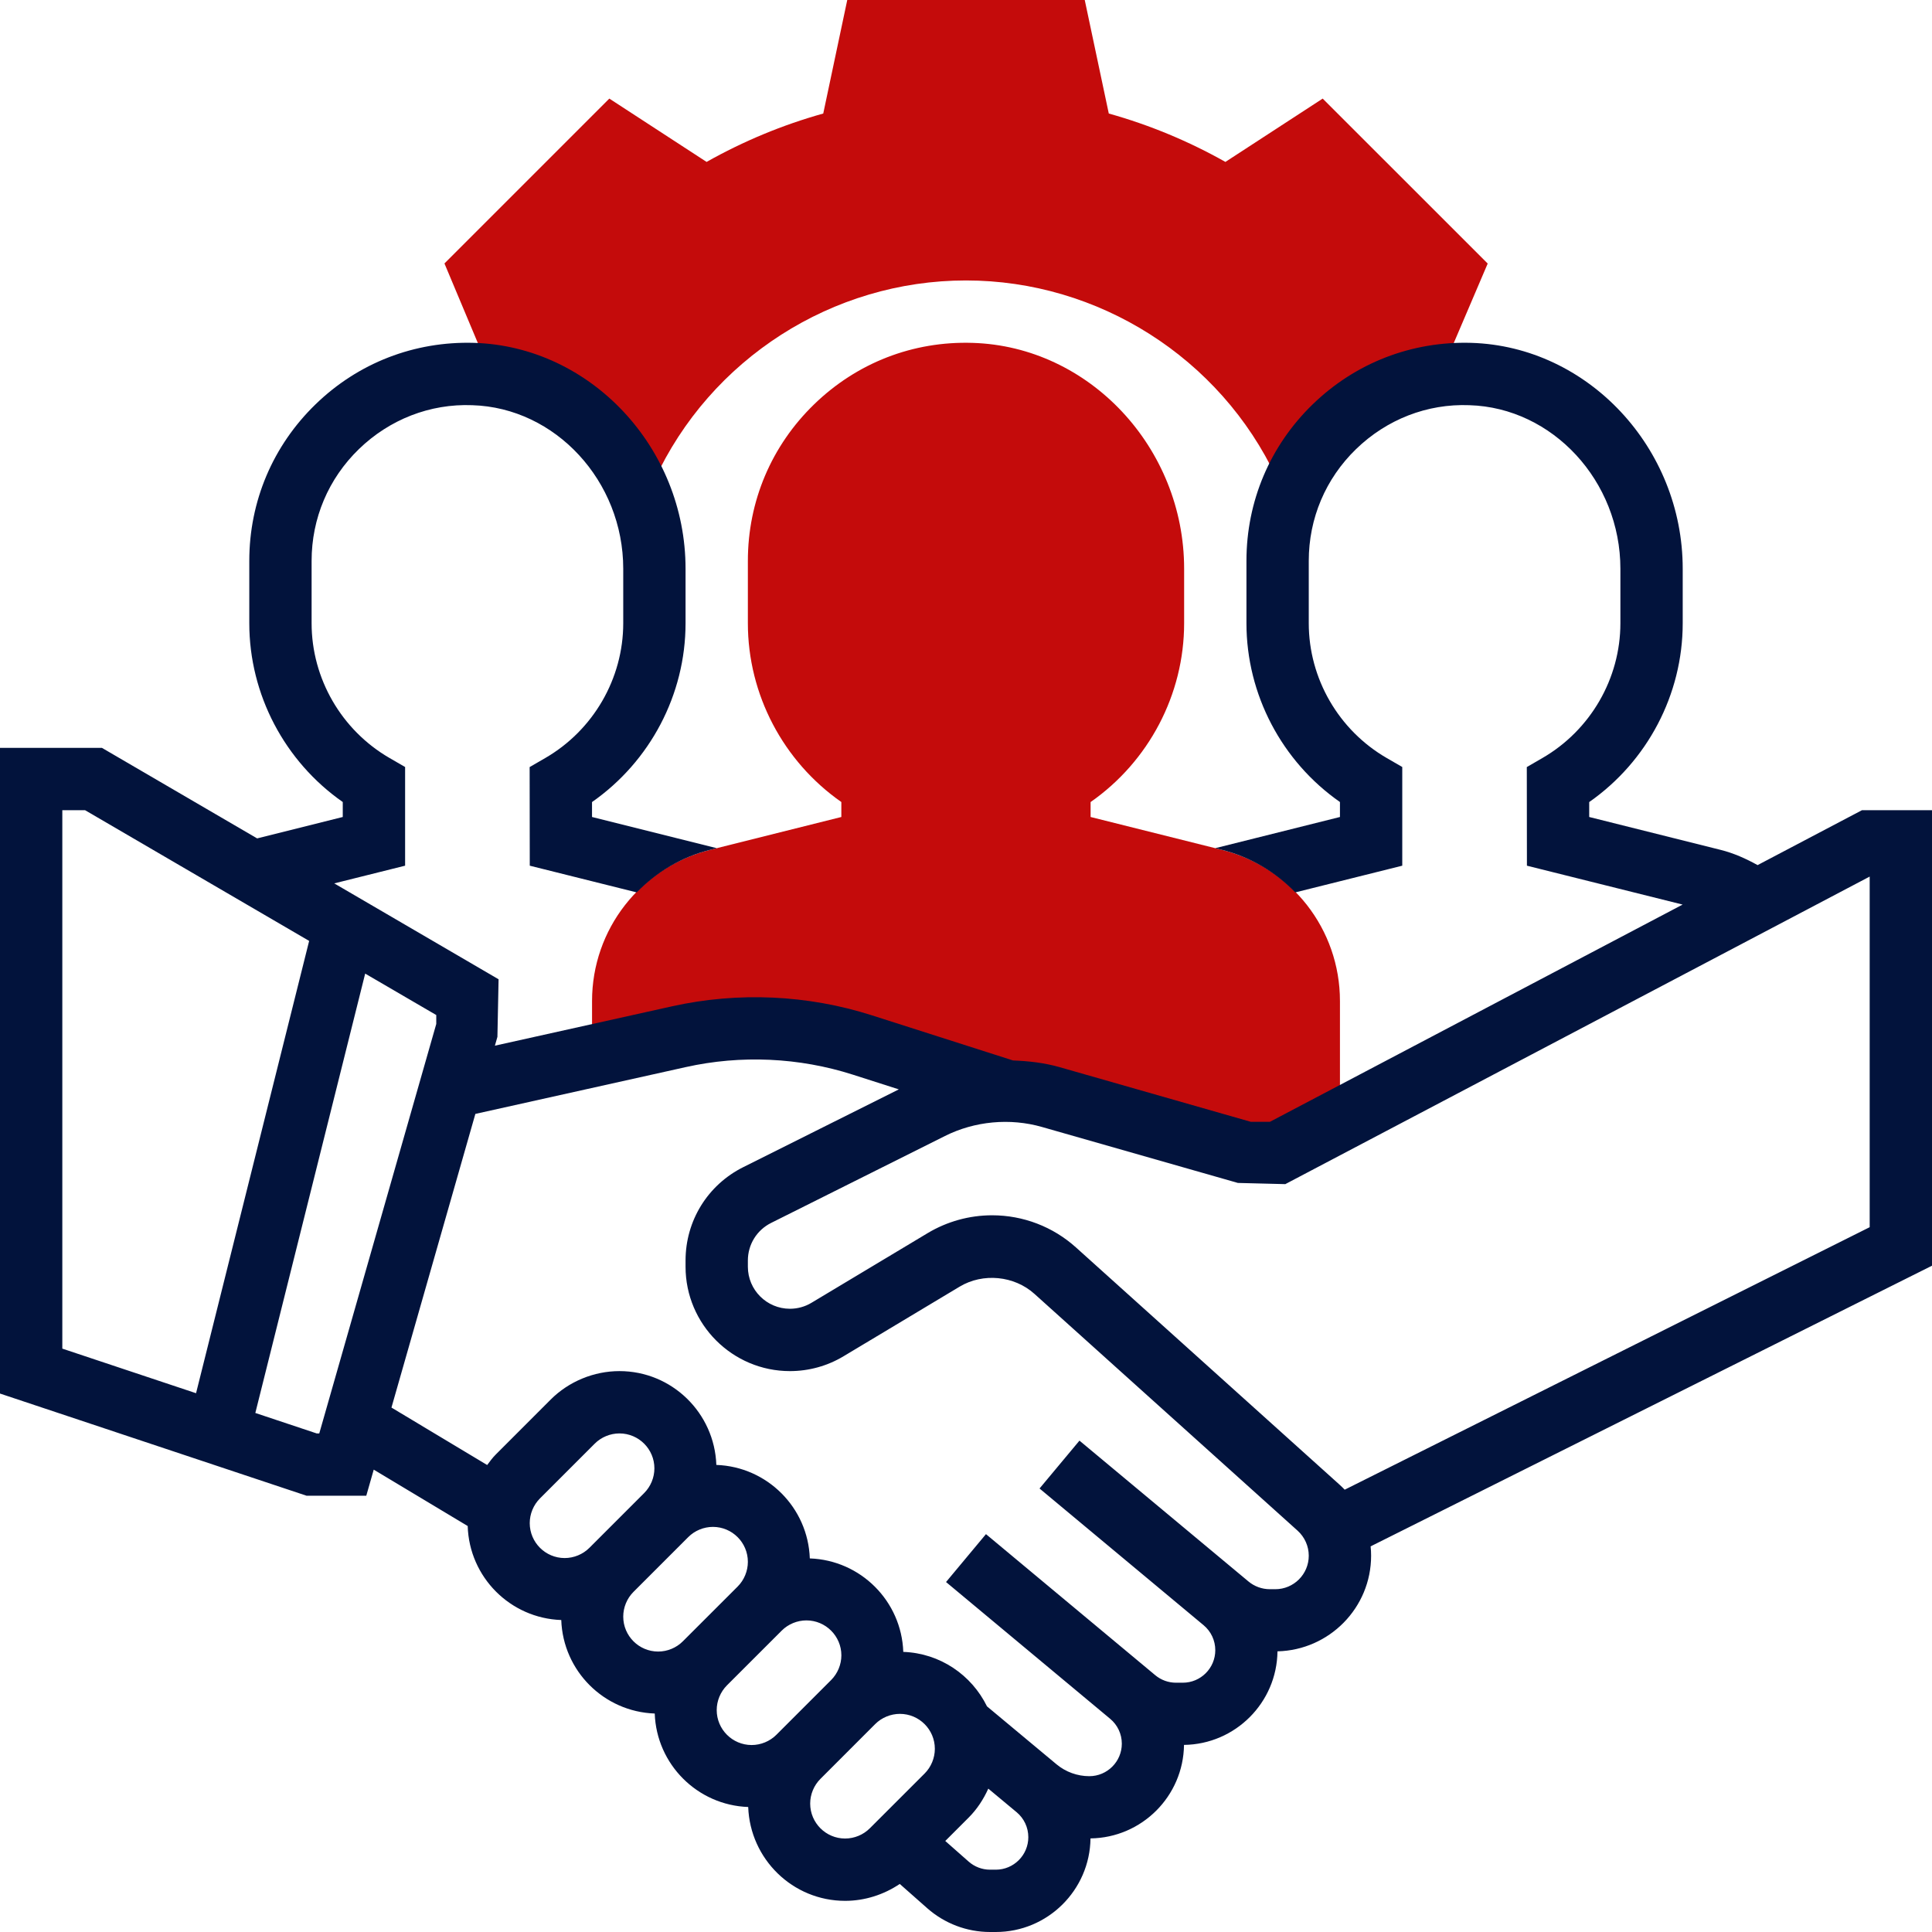
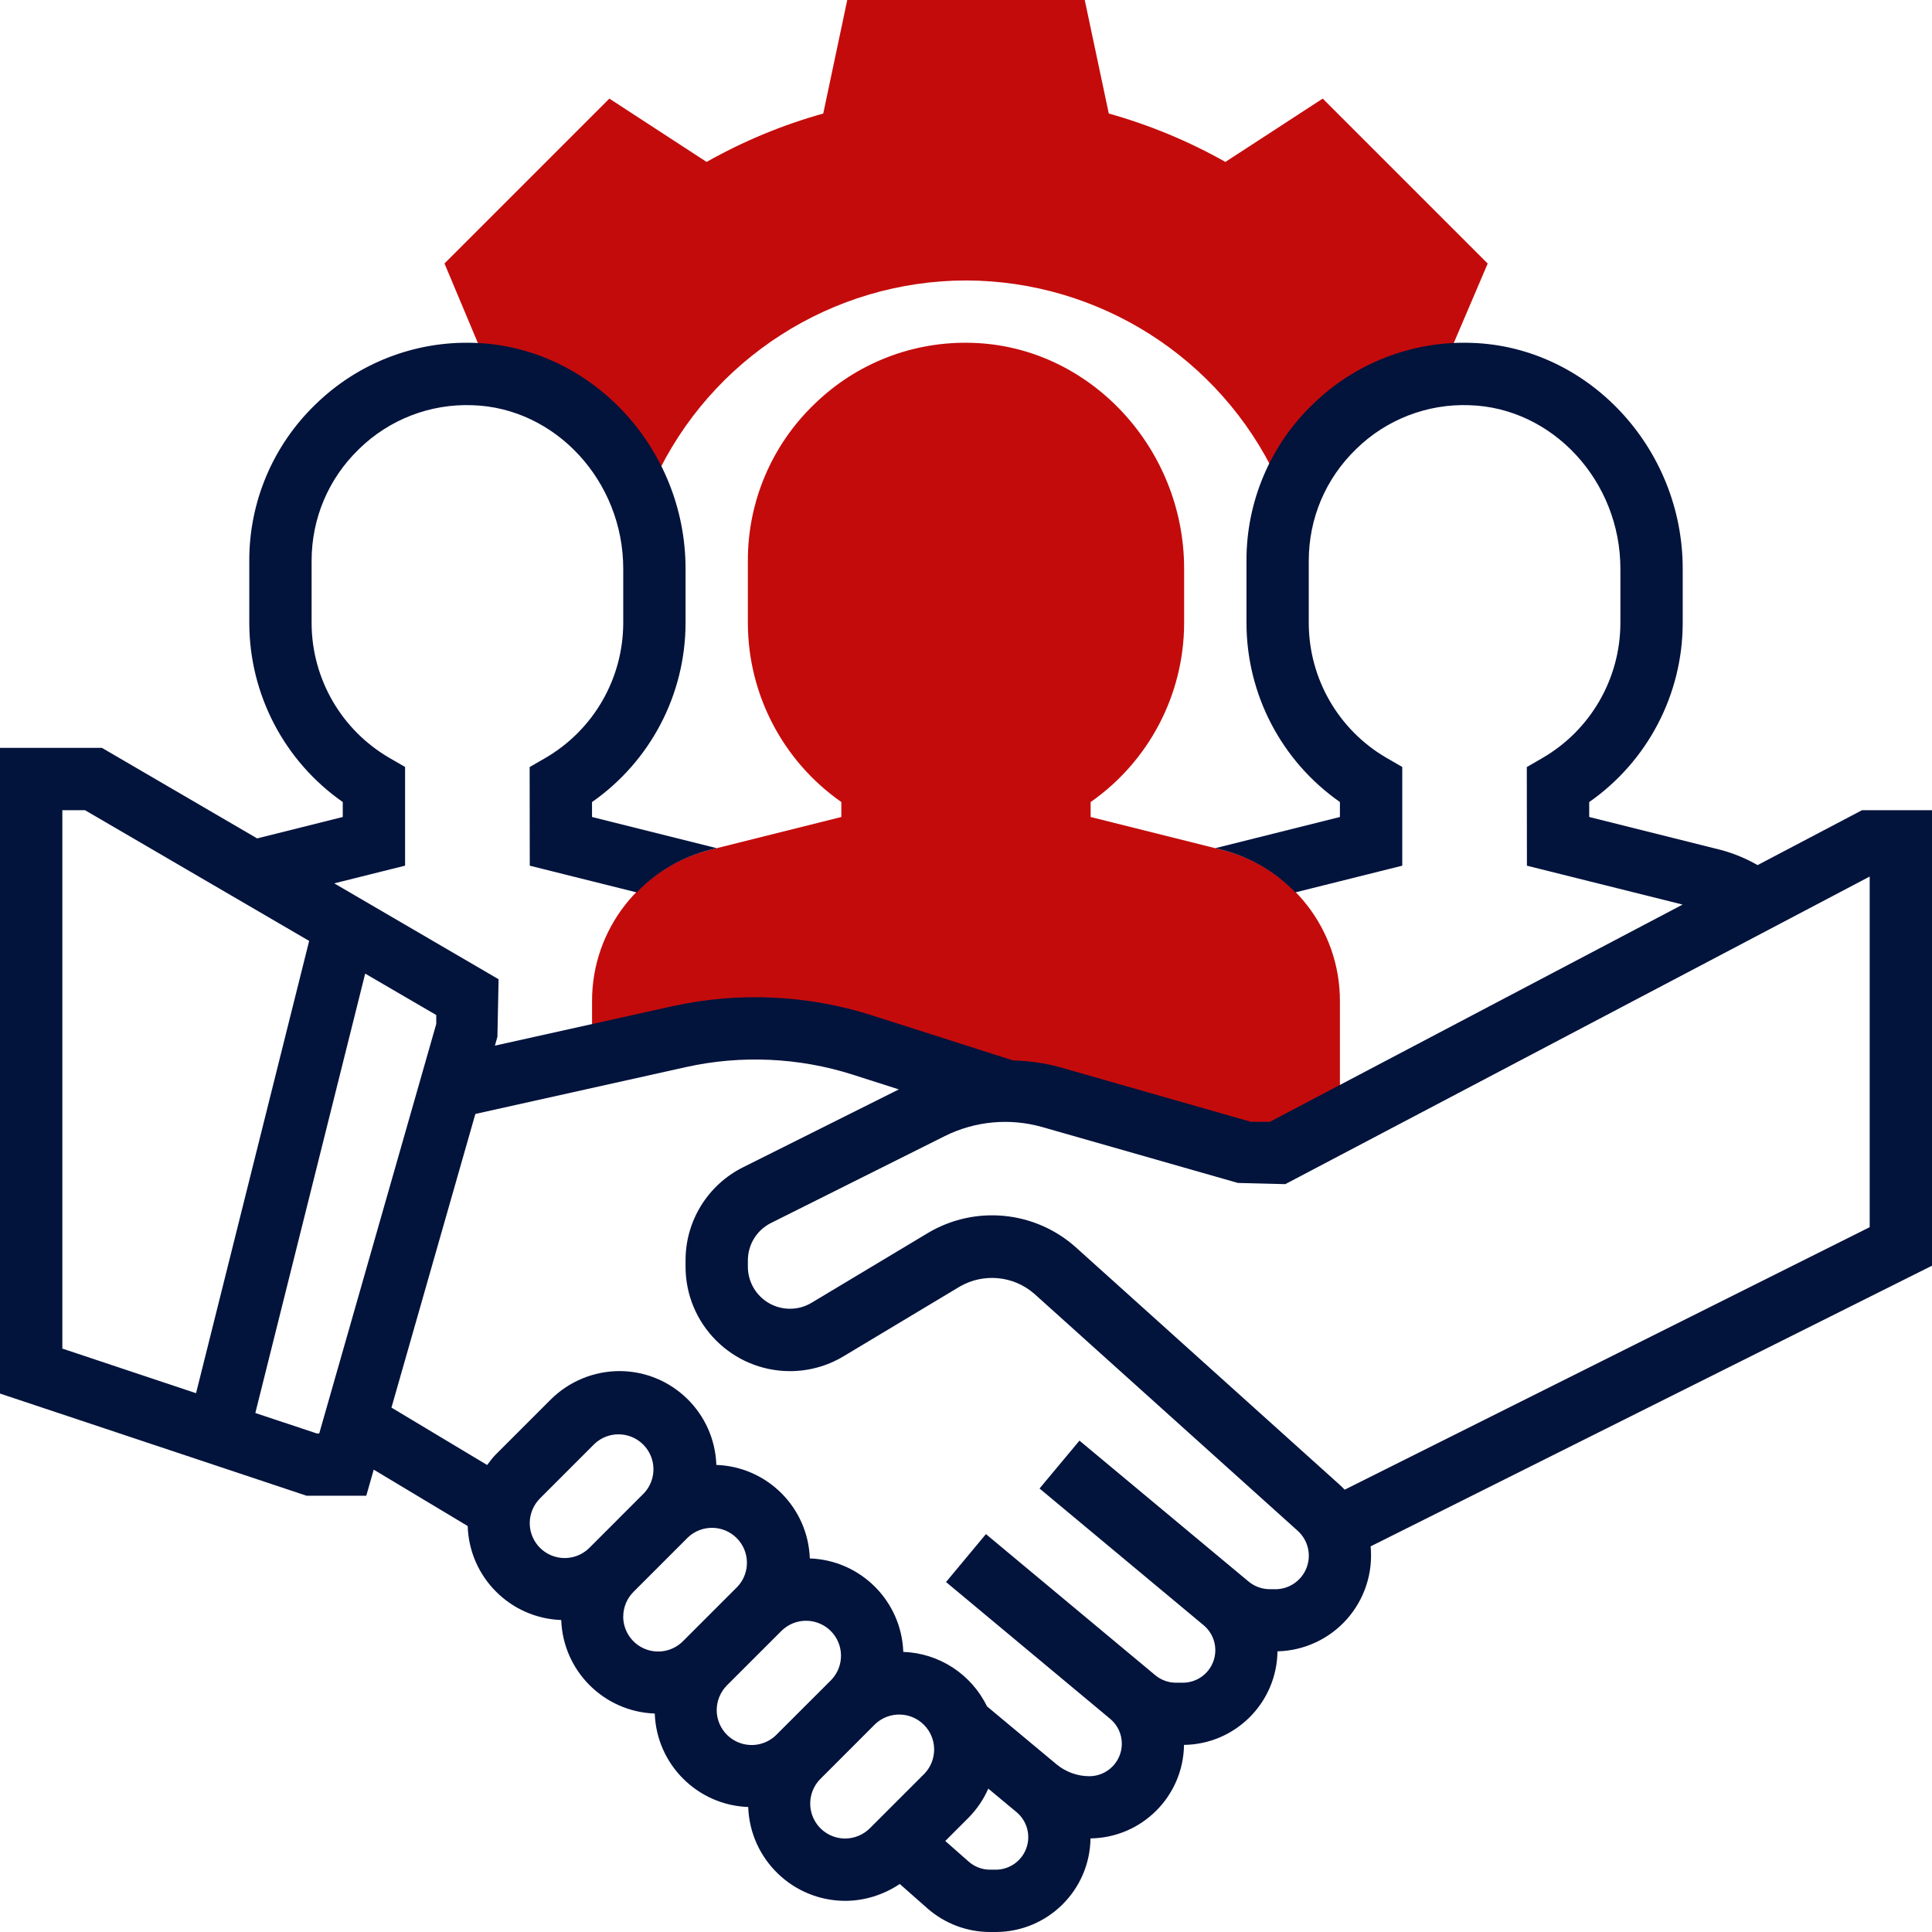
- <svg xmlns="http://www.w3.org/2000/svg" width="63" height="63" viewBox="0 0 63 63" fill="none">
-   <path d="M41.983 16.343C42.713 14.179 44.622 12.565 46.948 12.256L48.512 8.594L43.131 3.215L39.959 5.28C38.754 4.601 37.48 4.072 36.156 3.702L35.372 0H27.628L26.845 3.702C25.521 4.072 24.246 4.601 23.041 5.28L19.869 3.215L14.493 8.591L16.027 12.246C18.359 12.557 20.232 14.252 20.982 16.439L21.339 15.659C23.159 11.702 27.147 9.145 31.5 9.145C35.815 9.145 39.789 11.669 41.623 15.577L41.983 16.343Z" fill="#C40B0B" />
-   <path d="M39.844 27.712L35.563 26.641V26.154C37.457 24.832 38.613 22.649 38.613 20.323V18.546C38.613 14.599 35.52 11.296 31.718 11.181C29.77 11.118 27.939 11.834 26.547 13.185C25.154 14.537 24.387 16.349 24.387 18.29V20.323C24.387 22.649 25.542 24.831 27.435 26.153V26.641L23.156 27.712C20.89 28.278 19.306 30.305 19.306 32.641V34.436L22.141 33.806C22.959 33.624 23.794 33.532 24.63 33.532C25.816 33.532 26.994 33.716 28.123 34.077L32.775 35.565C33.277 35.565 33.777 35.635 34.26 35.773L40.645 37.597H41.661L43.694 36.527V32.641C43.694 30.305 42.11 28.278 39.844 27.712Z" fill="#C40B0B" />
-   <path d="M63 26.419H60.717L57.313 28.21C56.931 27.998 56.532 27.819 56.102 27.712L51.822 26.641V26.154C53.715 24.832 54.871 22.648 54.871 20.323V18.546C54.871 14.599 51.778 11.295 47.976 11.18C46.031 11.123 44.198 11.834 42.805 13.185C41.412 14.537 40.645 16.349 40.645 18.29V20.323C40.645 22.648 41.8 24.831 43.694 26.153V26.641L39.629 27.658L39.844 27.712C40.786 27.946 41.598 28.444 42.238 29.1L45.726 28.229V25.011L45.219 24.718C43.651 23.811 42.677 22.126 42.677 20.323V18.29C42.677 16.904 43.225 15.608 44.221 14.643C45.216 13.679 46.535 13.159 47.915 13.213C50.63 13.294 52.839 15.687 52.839 18.546V20.323C52.839 22.126 51.864 23.811 50.295 24.719L49.787 25.013L49.791 28.229L54.868 29.497L41.41 36.581H40.788L34.54 34.795C34.049 34.656 33.542 34.599 33.033 34.58L28.433 33.109C26.337 32.438 24.068 32.337 21.922 32.813L16.138 34.098L16.22 33.81L16.258 31.933L10.899 28.806L13.21 28.229V25.011L12.703 24.718C11.135 23.811 10.161 22.126 10.161 20.323V18.29C10.161 16.904 10.709 15.608 11.705 14.643C12.7 13.679 14.022 13.159 15.399 13.213C18.114 13.294 20.323 15.687 20.323 18.546V20.323C20.323 22.126 19.348 23.811 17.779 24.719L17.271 25.013L17.275 28.229L20.762 29.1C21.403 28.444 22.214 27.946 23.156 27.712L23.371 27.658L19.305 26.641V26.154C21.199 24.832 22.355 22.648 22.355 20.323V18.546C22.355 14.599 19.262 11.295 15.46 11.18C13.514 11.123 11.681 11.834 10.289 13.185C8.896 14.537 8.129 16.349 8.129 18.29V20.323C8.129 22.648 9.284 24.831 11.177 26.153V26.641L8.385 27.339L3.324 24.387H0V45.442L9.997 48.774H11.944L12.187 47.923L15.251 49.762C15.301 51.428 16.637 52.769 18.302 52.827C18.36 54.485 19.692 55.817 21.35 55.876C21.409 57.533 22.741 58.865 24.398 58.924C24.459 60.62 25.848 61.984 27.558 61.984C28.194 61.984 28.816 61.786 29.34 61.433L30.24 62.228C30.804 62.724 31.53 63 32.284 63H32.472C34.163 63 35.539 61.633 35.56 59.948C37.233 59.926 38.588 58.572 38.609 56.899C40.282 56.878 41.638 55.521 41.657 53.848C43.346 53.808 44.71 52.428 44.71 50.73C44.71 50.628 44.705 50.527 44.694 50.425L63 41.273V26.419ZM2.032 26.419H2.773L10.081 30.682L6.393 45.431L2.032 43.977V26.419ZM10.326 46.742L8.326 46.075L11.908 31.748L14.226 33.099V33.39L10.411 46.742H10.326ZM17.274 49.667C17.274 49.367 17.395 49.074 17.608 48.861L19.394 47.075C19.606 46.863 19.9 46.742 20.2 46.742C20.828 46.742 21.339 47.253 21.339 47.881C21.339 48.181 21.218 48.474 21.005 48.687L19.219 50.473C19.007 50.685 18.713 50.806 18.413 50.806C17.785 50.806 17.274 50.295 17.274 49.667ZM20.323 52.716C20.323 52.416 20.444 52.122 20.656 51.91L22.442 50.124C22.654 49.911 22.948 49.79 23.248 49.79C23.876 49.79 24.387 50.301 24.387 50.929C24.387 51.229 24.266 51.523 24.054 51.735L22.267 53.521C22.055 53.734 21.761 53.855 21.462 53.855C20.834 53.855 20.323 53.344 20.323 52.716ZM23.371 55.764C23.371 55.464 23.492 55.171 23.704 54.958L25.491 53.172C25.703 52.96 25.997 52.839 26.296 52.839C26.924 52.839 27.436 53.35 27.436 53.978C27.436 54.278 27.314 54.571 27.102 54.784L25.316 56.57C25.104 56.782 24.81 56.903 24.51 56.903C23.882 56.903 23.371 56.392 23.371 55.764ZM27.558 59.952C26.93 59.952 26.419 59.441 26.419 58.812C26.419 58.513 26.54 58.219 26.753 58.007L28.539 56.22C28.751 56.008 29.045 55.887 29.345 55.887C29.973 55.887 30.484 56.398 30.484 57.026C30.484 57.326 30.363 57.62 30.151 57.832L28.364 59.618C28.152 59.831 27.858 59.952 27.558 59.952ZM32.472 60.968H32.284C32.025 60.968 31.777 60.873 31.584 60.702L30.824 60.032L31.587 59.269C31.86 58.996 32.071 58.672 32.227 58.325L33.151 59.094C33.393 59.295 33.532 59.592 33.532 59.908C33.532 60.492 33.057 60.968 32.472 60.968V60.968ZM41.585 51.822H41.409C41.154 51.822 40.905 51.732 40.71 51.569L35.2 46.977L33.898 48.538L39.249 52.997C39.49 53.198 39.629 53.495 39.629 53.811C39.629 54.396 39.154 54.871 38.569 54.871H38.347C38.101 54.871 37.86 54.784 37.67 54.625L32.151 50.026L30.849 51.588L36.2 56.047C36.441 56.247 36.581 56.543 36.581 56.859C36.581 57.444 36.105 57.919 35.521 57.919C35.131 57.919 34.751 57.781 34.452 57.532L32.184 55.642C31.684 54.621 30.657 53.909 29.455 53.866C29.397 52.209 28.065 50.876 26.407 50.818C26.348 49.16 25.016 47.828 23.359 47.769C23.299 46.073 21.91 44.71 20.2 44.71C19.364 44.71 18.547 45.048 17.957 45.638L16.171 47.425C16.064 47.531 15.976 47.652 15.886 47.772L12.765 45.899L15.501 36.323L22.361 34.797C24.16 34.395 26.058 34.482 27.813 35.044L29.309 35.523L24.235 38.06C23.075 38.641 22.355 39.808 22.355 41.105V41.306C22.355 43.182 23.882 44.71 25.759 44.71C26.376 44.71 26.983 44.542 27.51 44.224L31.294 41.955C32.054 41.499 33.074 41.599 33.73 42.19L42.316 49.916C42.545 50.125 42.677 50.42 42.677 50.73C42.677 51.333 42.188 51.822 41.585 51.822V51.822ZM60.968 40.017L43.849 48.577C43.793 48.518 43.735 48.462 43.674 48.407L35.09 40.681C34.338 40.002 33.365 39.629 32.352 39.629C31.612 39.629 30.884 39.83 30.247 40.212L26.462 42.482C26.25 42.61 26.007 42.677 25.759 42.677C25.002 42.677 24.387 42.063 24.387 41.306V41.105C24.387 40.581 24.678 40.112 25.145 39.878L30.813 37.044C31.783 36.558 32.935 36.45 33.98 36.75L40.366 38.574L41.912 38.613L60.968 28.584V40.017Z" fill="#02133C" />
+ <svg xmlns="http://www.w3.org/2000/svg" width="63" height="63" fill="none">
+   <path d="M41.983 16.343a6.094 6.094 0 014.965-4.087l1.564-3.662-5.38-5.379-3.173 2.065a17.189 17.189 0 00-3.803-1.578L35.372 0h-7.744l-.783 3.702c-1.324.37-2.6.899-3.804 1.578L19.87 3.215l-5.376 5.376 1.534 3.655c2.332.311 4.205 2.006 4.955 4.193l.357-.78A11.216 11.216 0 0131.5 9.145a11.23 11.23 0 0110.125 6.432l.36.766z" fill="#C40B0B" />
+   <path d="M39.844 27.712l-4.28-1.071v-.487a7.136 7.136 0 003.049-5.831v-1.777c0-3.947-3.093-7.25-6.895-7.365a7.035 7.035 0 00-5.17 2.005 7.054 7.054 0 00-2.161 5.104v2.033a7.133 7.133 0 003.048 5.83v.488l-4.28 1.071a5.074 5.074 0 00-3.849 4.93v1.794l2.835-.63a11.444 11.444 0 015.982.271l4.652 1.488c.502 0 1.002.07 1.485.208l6.385 1.824h1.016l2.032-1.07V32.64a5.074 5.074 0 00-3.849-4.929z" fill="#C40B0B" />
+   <path d="M63 26.42h-2.283l-3.404 1.79a5.046 5.046 0 00-1.21-.498l-4.281-1.071v-.487a7.136 7.136 0 003.049-5.831v-1.777c0-3.947-3.093-7.25-6.895-7.366a7.06 7.06 0 00-5.17 2.005 7.054 7.054 0 00-2.16 5.105v2.033a7.133 7.133 0 003.047 5.83v.488l-4.064 1.017.215.054a5.043 5.043 0 012.394 1.388l3.488-.871V25.01l-.507-.293a5.095 5.095 0 01-2.542-4.395V18.29c0-1.386.548-2.681 1.544-3.646a5.01 5.01 0 013.694-1.431c2.715.08 4.924 2.474 4.924 5.333v1.777a5.1 5.1 0 01-2.544 4.396l-.508.294.004 3.216 5.077 1.268L41.41 36.58h-.622l-6.248-1.786a6.387 6.387 0 00-1.507-.215l-4.6-1.47a12.55 12.55 0 00-6.51-.297l-5.785 1.285.082-.288.038-1.877-5.359-3.127 2.31-.577V25.01l-.506-.293a5.095 5.095 0 01-2.542-4.395V18.29c0-1.386.548-2.681 1.544-3.646a5.016 5.016 0 013.694-1.431c2.715.08 4.924 2.474 4.924 5.333v1.777a5.1 5.1 0 01-2.544 4.396l-.508.294.004 3.216 3.487.871a5.048 5.048 0 012.394-1.388l.215-.054-4.066-1.017v-.487a7.136 7.136 0 003.05-5.831v-1.777c0-3.947-3.093-7.25-6.895-7.366a7.058 7.058 0 00-5.17 2.005 7.054 7.054 0 00-2.161 5.105v2.033a7.133 7.133 0 003.048 5.83v.488l-2.792.698-5.061-2.952H0v21.055l9.997 3.332h1.947l.243-.851 3.064 1.839a3.164 3.164 0 003.05 3.065 3.163 3.163 0 003.05 3.049 3.163 3.163 0 003.047 3.048 3.17 3.17 0 003.16 3.06c.636 0 1.258-.198 1.782-.55l.9.794c.564.496 1.29.772 2.044.772h.188a3.094 3.094 0 003.088-3.052 3.09 3.09 0 003.049-3.049 3.09 3.09 0 003.048-3.051 3.125 3.125 0 003.037-3.423L63 41.273V26.42zm-60.968 0h.741l7.308 4.262L6.393 45.43l-4.36-1.454V26.419zm8.294 20.322l-2-.666 3.582-14.328 2.318 1.351v.29L10.41 46.743h-.085zm6.948 2.925c0-.3.121-.593.334-.806l1.786-1.786a1.14 1.14 0 011.611 1.611l-1.786 1.787a1.14 1.14 0 01-1.945-.806zm3.049 3.049c0-.3.12-.594.333-.806l1.786-1.786a1.14 1.14 0 011.611 1.611l-1.786 1.786a1.14 1.14 0 01-1.945-.806zm3.048 3.048c0-.3.121-.593.333-.806l1.787-1.786a1.14 1.14 0 011.612 1.612l-1.787 1.786a1.14 1.14 0 01-1.945-.806zm4.188 4.188a1.14 1.14 0 01-.806-1.945l1.786-1.787a1.14 1.14 0 011.612 1.611l-1.787 1.787a1.147 1.147 0 01-.806.334zm4.913 1.016h-.188c-.259 0-.507-.095-.7-.266l-.76-.67.763-.763a3.16 3.16 0 00.64-.944l.924.769a1.061 1.061 0 01-.679 1.874zm9.113-9.146h-.176a1.09 1.09 0 01-.699-.254l-5.51-4.591-1.302 1.561 5.351 4.459a1.06 1.06 0 01-.68 1.874h-.222a1.06 1.06 0 01-.677-.246l-5.52-4.6-1.301 1.563 5.35 4.459c.242.2.382.496.382.813a1.06 1.06 0 01-1.06 1.06c-.39 0-.77-.14-1.07-.388l-2.267-1.89a3.16 3.16 0 00-2.729-1.776 3.163 3.163 0 00-3.048-3.048 3.163 3.163 0 00-3.048-3.049 3.168 3.168 0 00-3.16-3.06 3.19 3.19 0 00-2.242.93l-1.786 1.786c-.107.106-.195.227-.285.347L12.765 45.9l2.736-9.576 6.86-1.526c1.8-.402 3.697-.315 5.452.247l1.497.479-5.075 2.537a3.387 3.387 0 00-1.88 3.044v.202a3.408 3.408 0 003.404 3.404c.617 0 1.224-.168 1.75-.486l3.785-2.27a2.098 2.098 0 012.436.236l8.586 7.726a1.093 1.093 0 01-.73 1.906zm19.383-11.805l-17.12 8.56a2.829 2.829 0 00-.174-.17l-8.584-7.726a4.093 4.093 0 00-4.843-.468l-3.785 2.27a1.372 1.372 0 01-2.075-1.177v-.201c0-.524.29-.993.758-1.227l5.668-2.834a4.417 4.417 0 013.167-.294l6.386 1.824 1.546.039 19.056-10.03v11.434z" fill="#02133C" />
</svg>
